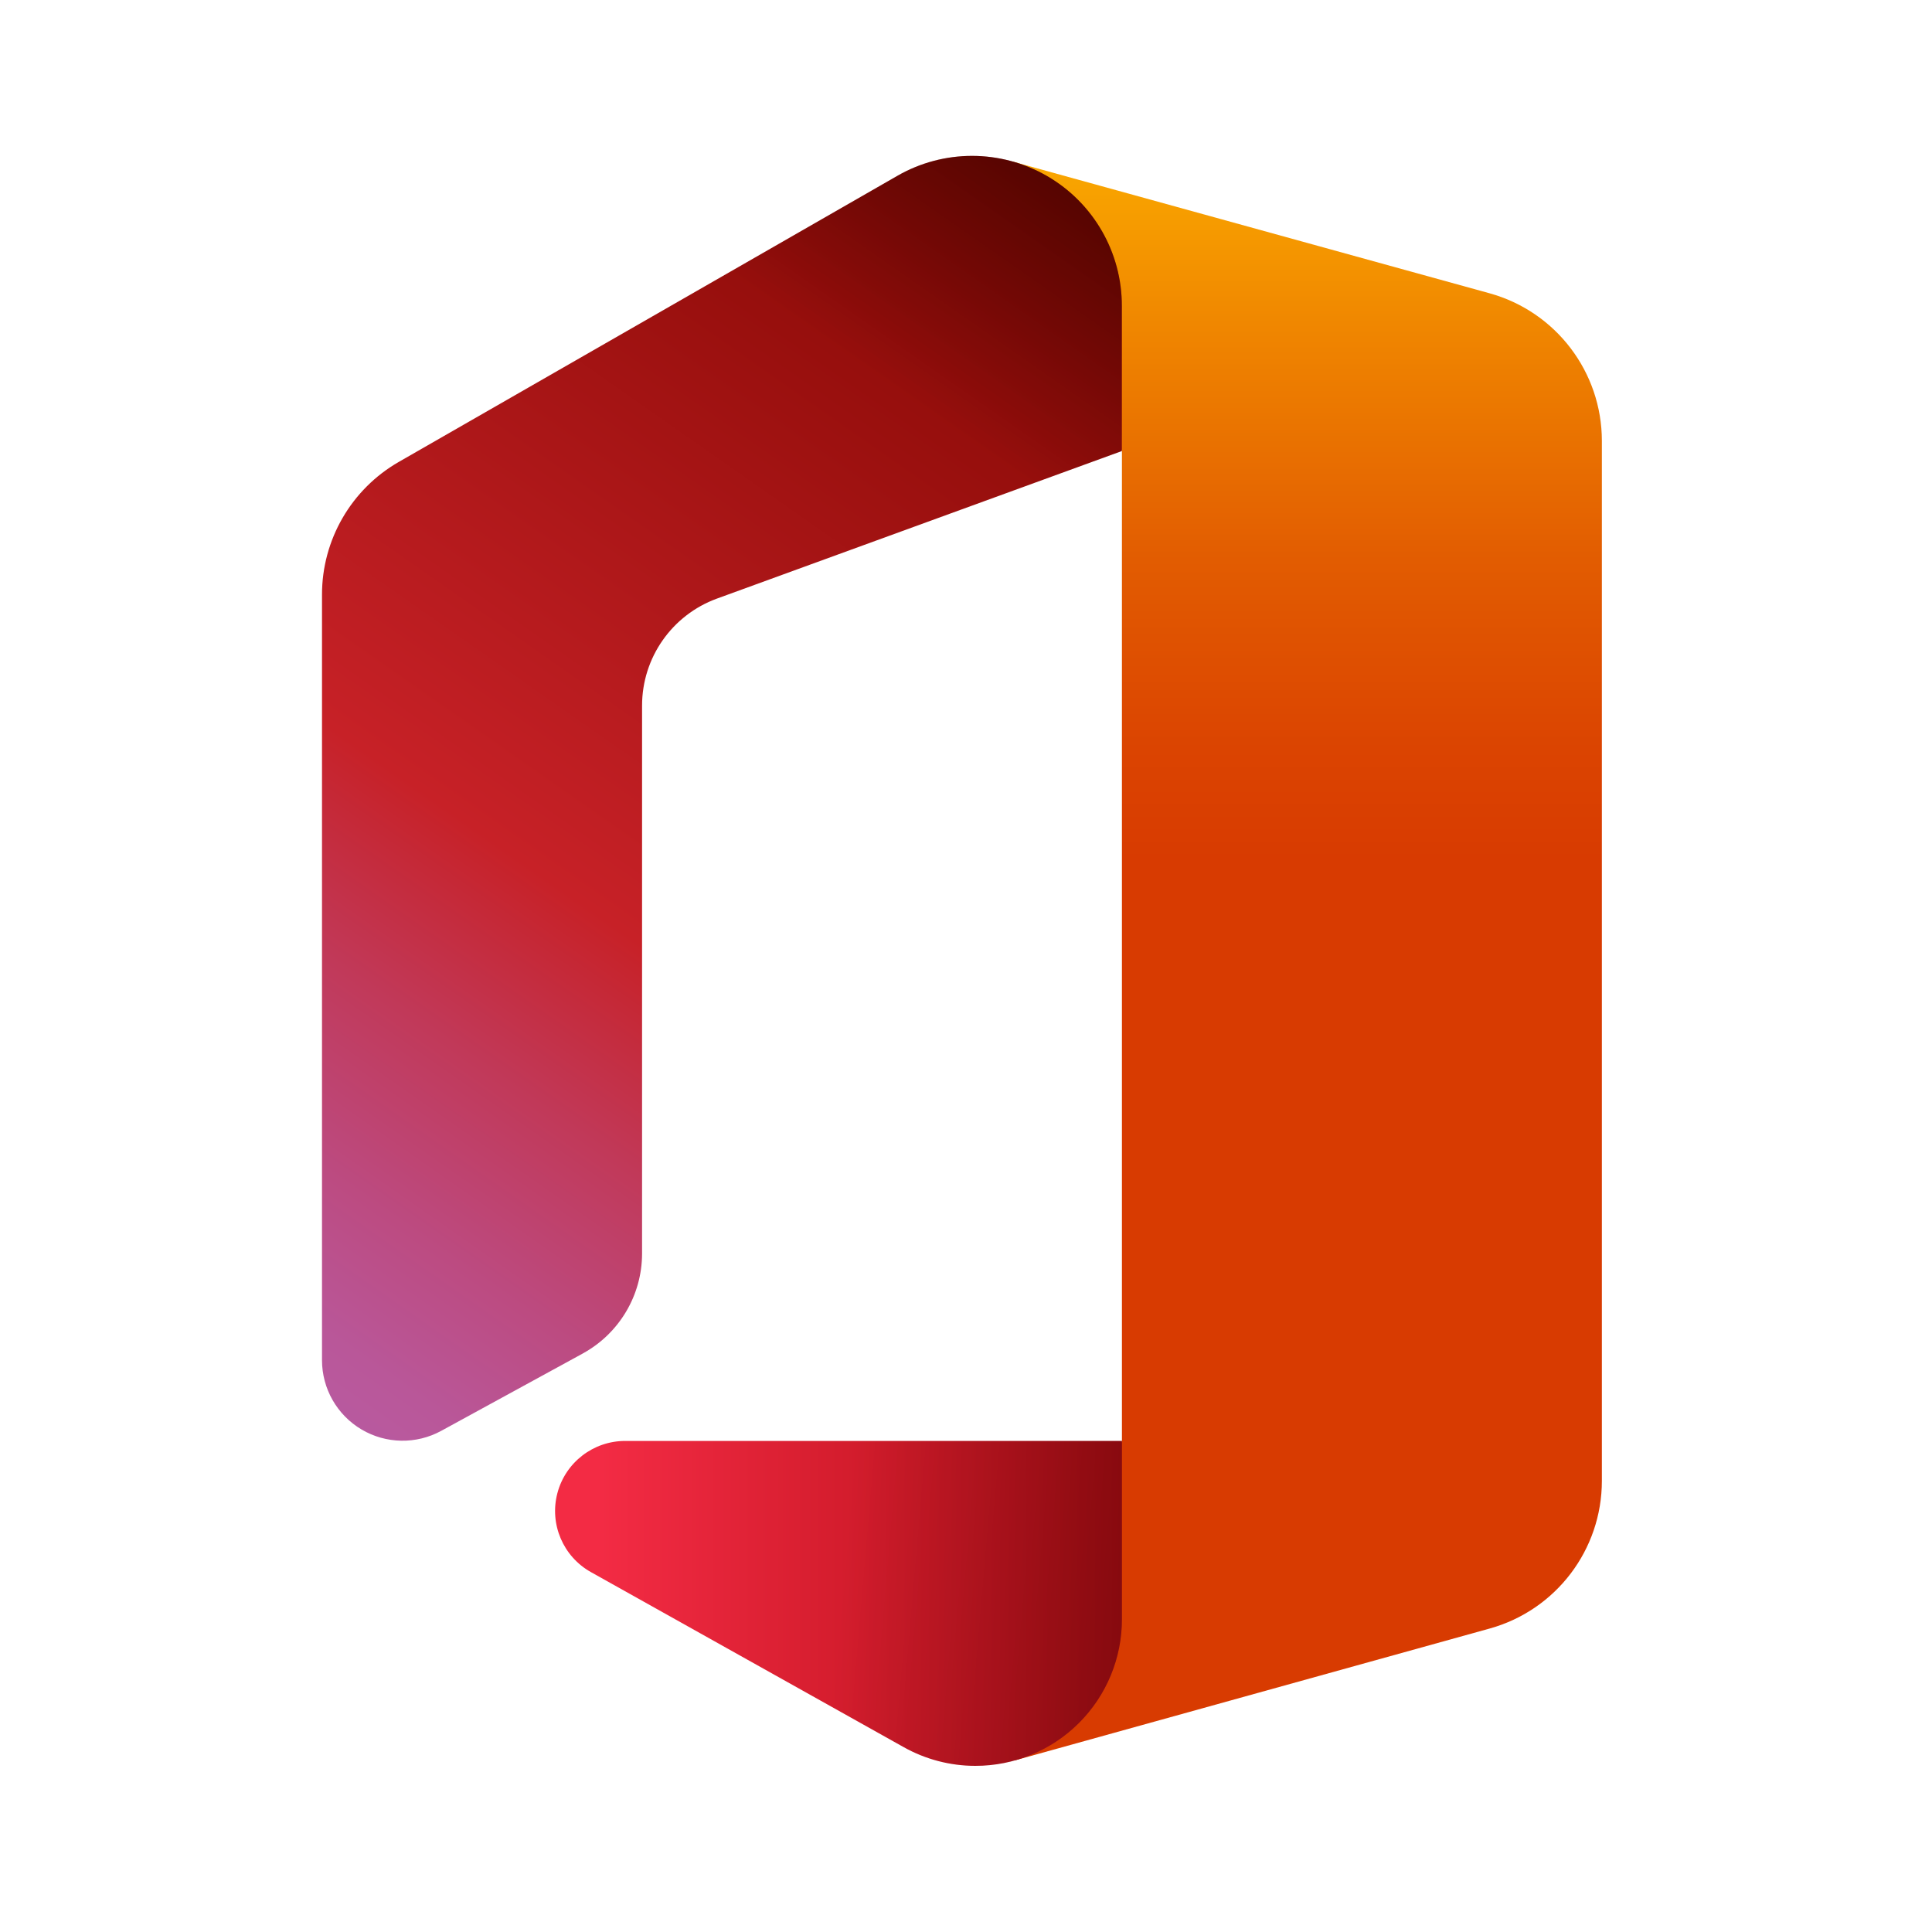
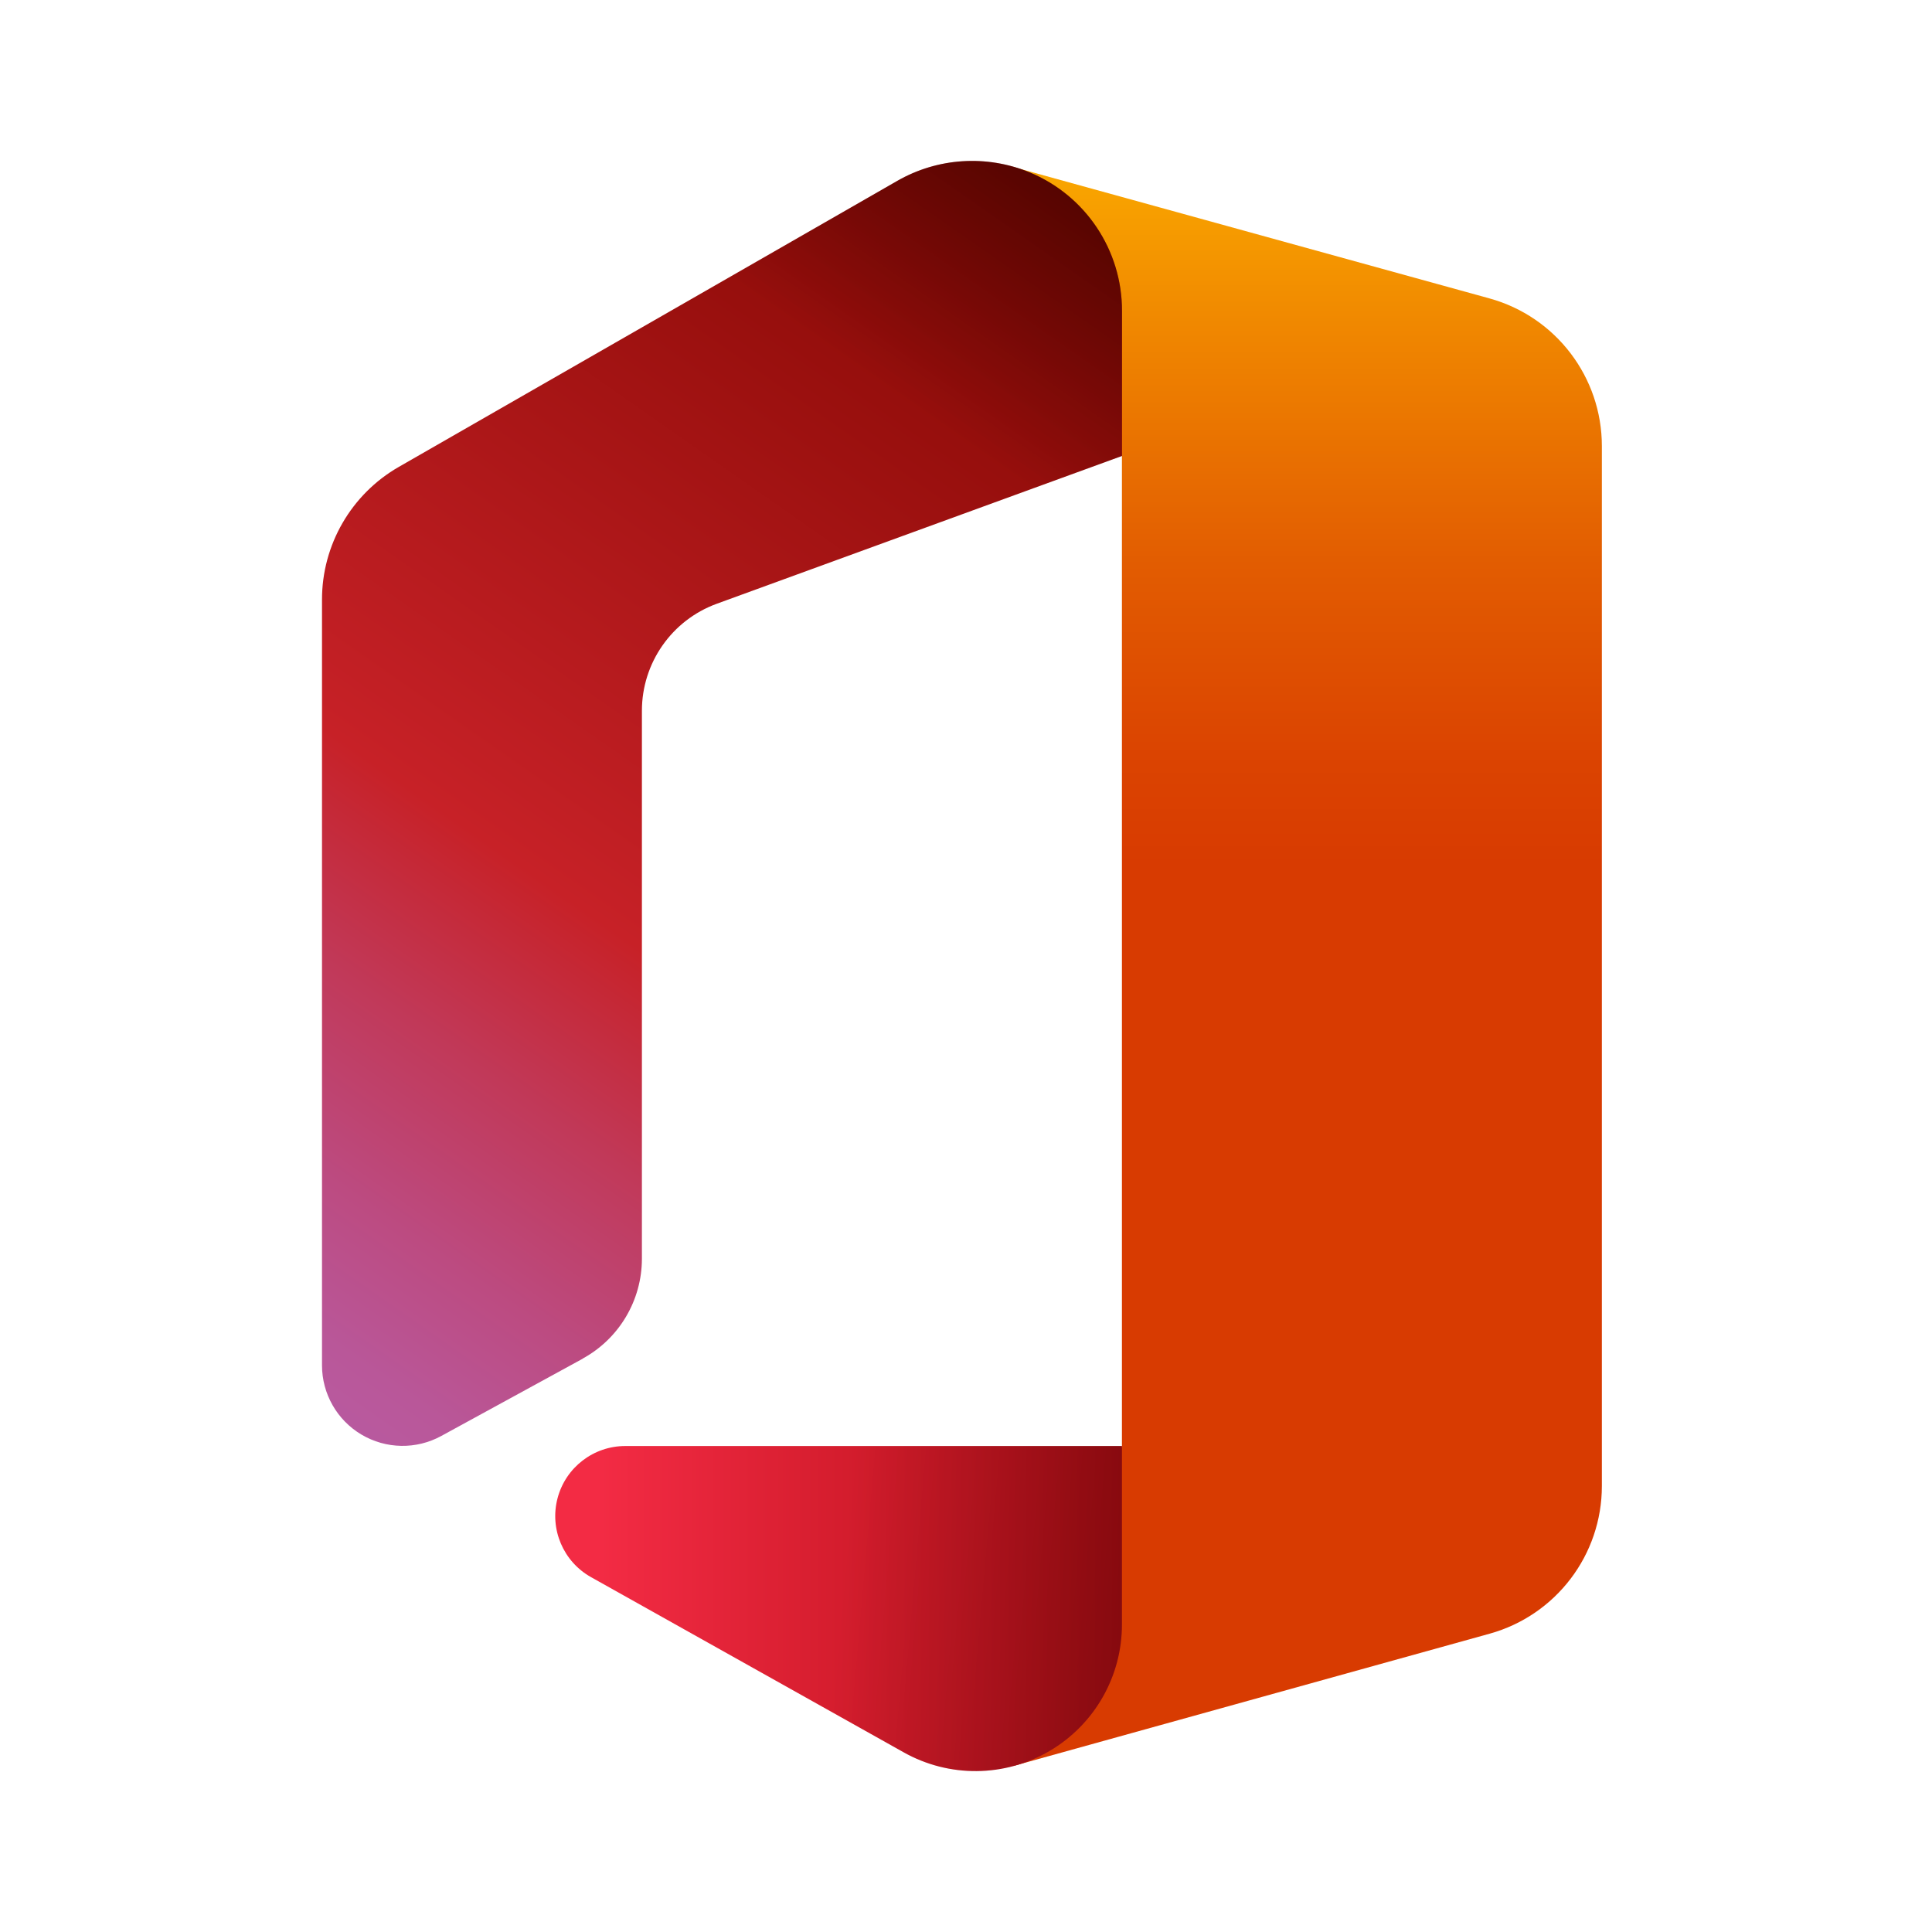
<svg xmlns="http://www.w3.org/2000/svg" aria-hidden="true" aria-label="Office 365" class="d-svg d-svg--native d-svg__office365" viewBox="0 0 24 24" fill="none">
-   <path d="M12.571 2.005l1.366 3.597v12.297l-1.333 3.97 5.902-1.639a1.903 1.903 0 001.393-1.834V5.478a1.903 1.903 0 00-1.396-1.835l-5.932-1.638z" fill="url(#paint0_linear)" />
-   <path d="M7.239 16.814l-1.757.96A1.001 1.001 0 014 16.897v-9.51a1.9 1.9 0 01.954-1.649l6.192-3.553a1.861 1.861 0 012.79 1.616v1.802L8.906 7.436a1.415 1.415 0 00-.93 1.33v6.807a1.416 1.416 0 01-.736 1.24z" fill="url(#paint1_linear)" />
-   <path d="M13.937 17.899v2.214a1.82 1.82 0 01-1.822 1.823 1.82 1.82 0 01-.89-.233L7.342 19.53a.87.87 0 01.426-1.63h6.168z" fill="url(#paint2_linear)" />
-   <path d="M7.239 16.814l-1.757.96A1.001 1.001 0 014 16.897v-9.51a1.9 1.9 0 01.954-1.649l6.192-3.553a1.861 1.861 0 012.79 1.616v1.802L8.906 7.436a1.415 1.415 0 00-.93 1.33v6.807a1.416 1.416 0 01-.736 1.24z" fill="url(#paint3_linear)" />
-   <path d="M13.937 17.899v2.214a1.82 1.82 0 01-1.822 1.823 1.82 1.82 0 01-.89-.233L7.342 19.53a.87.87 0 01.426-1.63h6.168z" fill="url(#paint4_linear)" />
+   <path d="M12.571 2.069l1.366 3.597v12.297l-1.333 3.97 5.902-1.639a1.904 1.904 0 001.393-1.834V5.542a1.903 1.903 0 00-1.396-1.835L12.571 2.07z" fill="url(#office-365__paint0_linear)" />
+   <path d="M7.239 16.878l-1.757.96A1.001 1.001 0 014 16.96V7.45a1.9 1.9 0 01.954-1.65l6.192-3.553a1.869 1.869 0 011.642-.107 1.86 1.86 0 011.15 1.724v1.8L8.904 7.5a1.415 1.415 0 00-.93 1.33v6.807a1.415 1.415 0 01-.736 1.24z" fill="url(#office-365__paint1_linear)" />
+   <path d="M13.937 17.963v2.214a1.82 1.82 0 01-2.713 1.59l-3.88-2.174a.87.87 0 01.425-1.63h6.168z" fill="url(#office-365__paint2_linear)" />
+   <path d="M7.239 16.878l-1.757.96A1.001 1.001 0 014 16.96V7.45a1.9 1.9 0 01.954-1.65l6.192-3.553a1.869 1.869 0 011.642-.107 1.86 1.86 0 011.15 1.724v1.8L8.904 7.5a1.415 1.415 0 00-.93 1.33v6.807a1.415 1.415 0 01-.736 1.24z" fill="url(#office-365__paint3_linear)" />
+   <path d="M13.937 17.963v2.214a1.82 1.82 0 01-2.713 1.59l-3.88-2.174a.87.87 0 01.425-1.63h6.168z" fill="url(#office-365__paint4_linear)" />
  <defs>
-     <linearGradient id="paint0_linear" x1="16.24" y1=".88" x2="16.24" y2="20.48" gradientUnits="userSpaceOnUse">
+     <linearGradient id="office-365__paint0_linear" x1="16.23" y1=".94" x2="16.23" y2="20.54" gradientUnits="userSpaceOnUse">
      <stop stop-color="#FFB900" />
      <stop offset=".17" stop-color="#EF8400" />
      <stop offset=".31" stop-color="#E25C01" />
      <stop offset=".43" stop-color="#DB4401" />
      <stop offset=".5" stop-color="#D83B01" />
    </linearGradient>
-     <linearGradient id="paint1_linear" x1="12.78" y1="1.7" x2="2.29" y2="16.68" gradientUnits="userSpaceOnUse">
+     <linearGradient id="office-365__paint1_linear" x1="12.78" y1="1.76" x2="2.29" y2="16.75" gradientUnits="userSpaceOnUse">
      <stop stop-color="#800600" />
      <stop offset=".6" stop-color="#C72127" />
      <stop offset=".73" stop-color="#C13959" />
      <stop offset=".85" stop-color="#BC4B81" />
      <stop offset=".94" stop-color="#B95799" />
      <stop offset="1" stop-color="#B85BA2" />
    </linearGradient>
-     <linearGradient id="paint2_linear" x1="7.46" y1="19.92" x2="20.39" y2="19.92" gradientUnits="userSpaceOnUse">
+     <linearGradient id="office-365__paint2_linear" x1="7.46" y1="19.98" x2="20.39" y2="19.98" gradientUnits="userSpaceOnUse">
      <stop stop-color="#F32B44" />
      <stop offset=".6" stop-color="#A4070A" />
    </linearGradient>
-     <linearGradient id="paint3_linear" x1="13" y1="1.39" x2="10.78" y2="4.56" gradientUnits="userSpaceOnUse">
+     <linearGradient id="office-365__paint3_linear" x1="13" y1="1.46" x2="10.78" y2="4.63" gradientUnits="userSpaceOnUse">
      <stop stop-opacity=".4" />
      <stop offset="1" stop-opacity="0" />
    </linearGradient>
-     <linearGradient id="paint4_linear" x1="16.26" y1="20.2" x2="10.46" y2="19.7" gradientUnits="userSpaceOnUse">
+     <linearGradient id="office-365__paint4_linear" x1="16.26" y1="20.27" x2="10.46" y2="19.76" gradientUnits="userSpaceOnUse">
      <stop stop-opacity=".4" />
      <stop offset="1" stop-opacity="0" />
    </linearGradient>
  </defs>
</svg>
